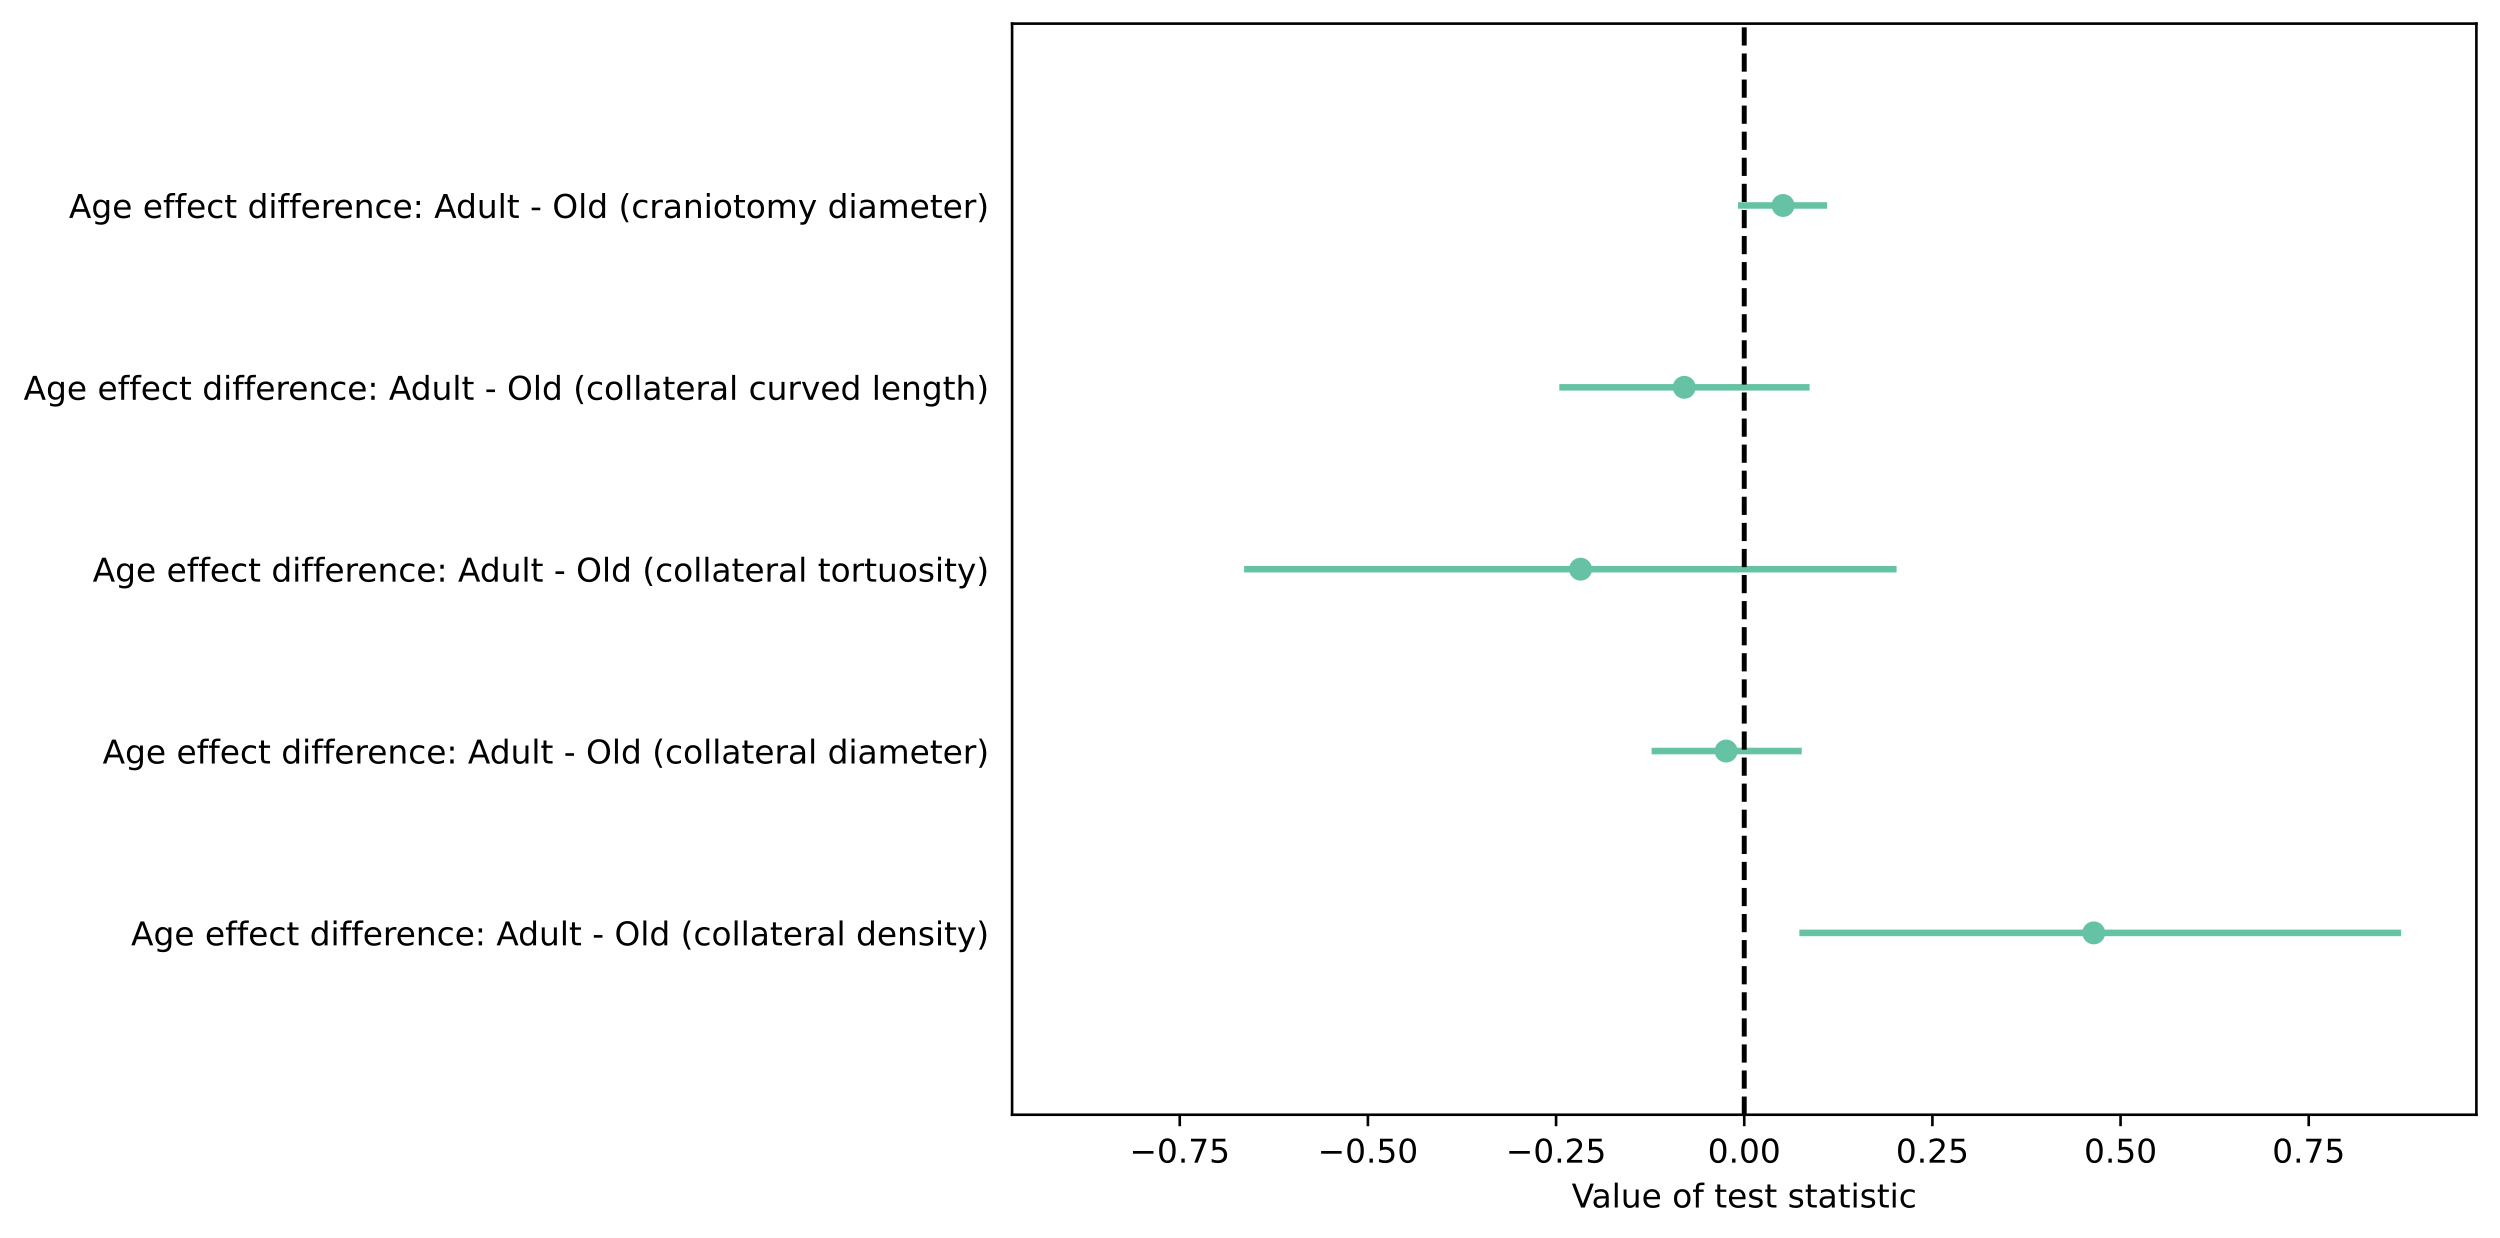
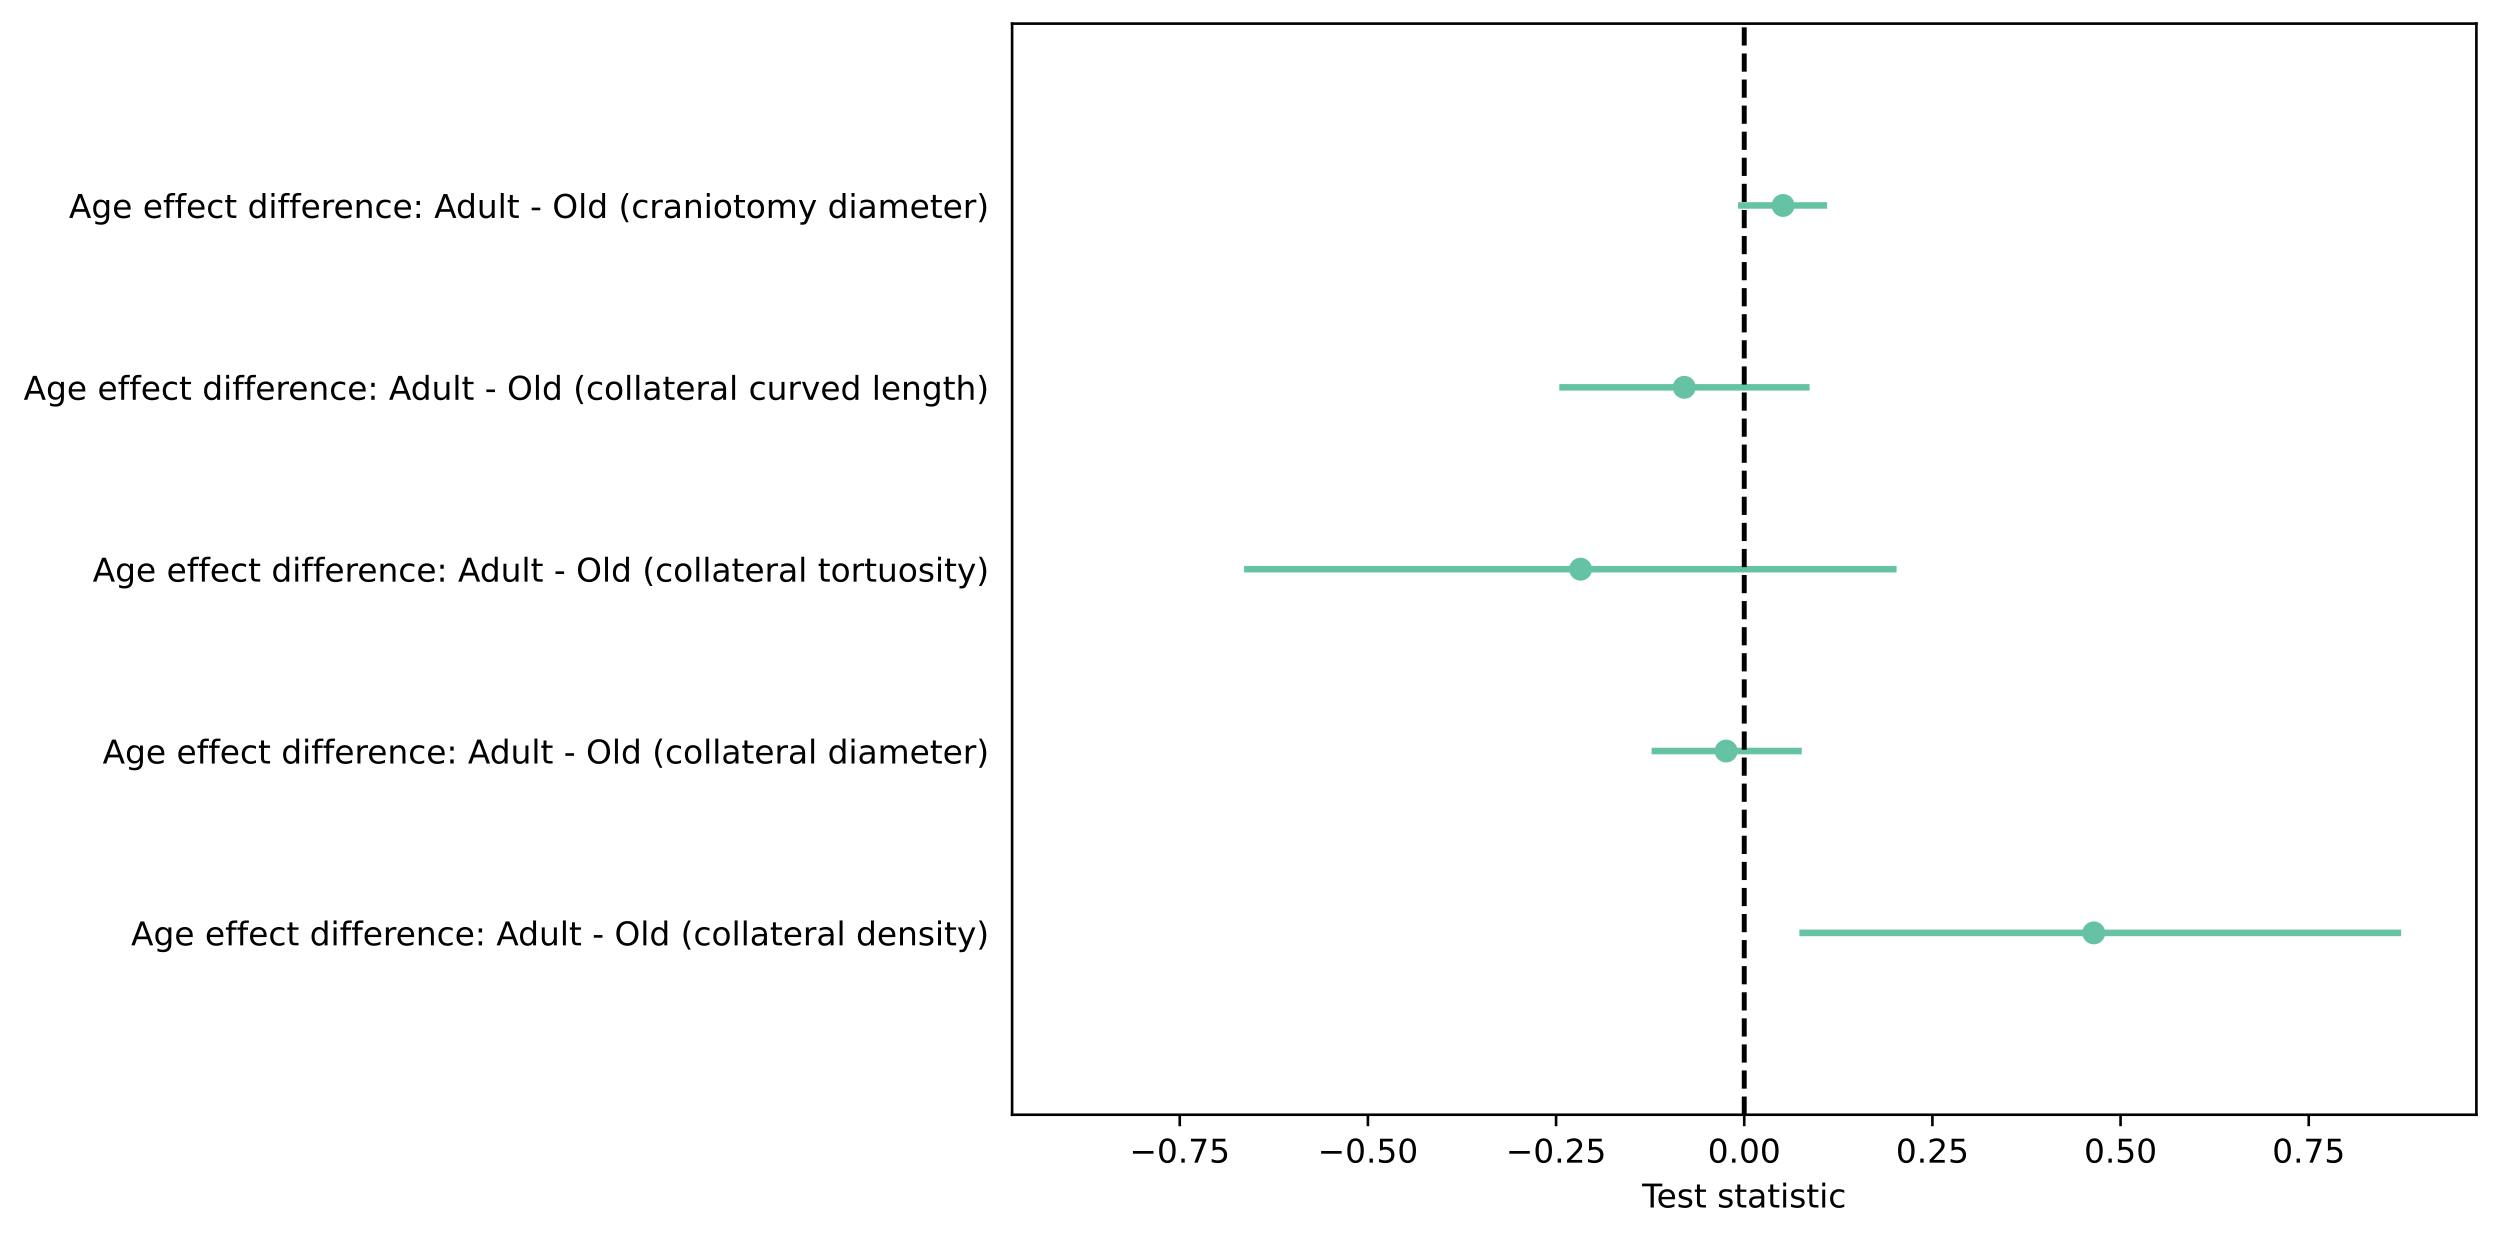
<svg xmlns="http://www.w3.org/2000/svg" xmlns:xlink="http://www.w3.org/1999/xlink" width="762.144pt" height="377.396pt" viewBox="0 0 762.144 377.396" version="1.1">
  <defs>
    <style type="text/css">*{stroke-linejoin: round; stroke-linecap: butt}</style>
  </defs>
  <g id="figure_1">
    <g id="patch_1">
      <path d="M 0 377.396  L 762.144 377.396  L 762.144 0  L 0 0  z " style="fill: #ffffff" />
    </g>
    <g id="axes_1">
      <g id="patch_2">
        <path d="M 308.544 339.84  L 754.944 339.84  L 754.944 7.2  L 308.544 7.2  z " style="fill: #ffffff" />
      </g>
      <g id="matplotlib.axis_1">
        <g id="xtick_1">
          <g id="line2d_1">
            <defs>
-               <path id="m395adecaec" d="M 0 0  L 0 3.5  " style="stroke: #000000; stroke-width: 0.8" />
+               <path id="mdbd7e977fb" d="M 0 0  L 0 3.5  " style="stroke: #000000; stroke-width: 0.8" />
            </defs>
            <g>
-               <use xlink:href="#m395adecaec" x="359.655" y="339.84" style="stroke: #000000; stroke-width: 0.8" />
+               <use xlink:href="#mdbd7e977fb" x="359.655" y="339.84" style="stroke: #000000; stroke-width: 0.8" />
            </g>
          </g>
          <g id="text_1">
            <g transform="translate(344.3326 354.4384) scale(0.1 -0.1)">
              <defs>
                <path id="DejaVuSans-2212" d="M 678 2272  L 4684 2272  L 4684 1741  L 678 1741  L 678 2272  z " transform="scale(0.015625)" />
                <path id="DejaVuSans-30" d="M 2034 4250  Q 1547 4250 1301 3770  Q 1056 3291 1056 2328  Q 1056 1369 1301 889  Q 1547 409 2034 409  Q 2525 409 2770 889  Q 3016 1369 3016 2328  Q 3016 3291 2770 3770  Q 2525 4250 2034 4250  z M 2034 4750  Q 2819 4750 3233 4129  Q 3647 3509 3647 2328  Q 3647 1150 3233 529  Q 2819 -91 2034 -91  Q 1250 -91 836 529  Q 422 1150 422 2328  Q 422 3509 836 4129  Q 1250 4750 2034 4750  z " transform="scale(0.015625)" />
                <path id="DejaVuSans-2e" d="M 684 794  L 1344 794  L 1344 0  L 684 0  L 684 794  z " transform="scale(0.015625)" />
                <path id="DejaVuSans-37" d="M 525 4666  L 3525 4666  L 3525 4397  L 1831 0  L 1172 0  L 2766 4134  L 525 4134  L 525 4666  z " transform="scale(0.015625)" />
                <path id="DejaVuSans-35" d="M 691 4666  L 3169 4666  L 3169 4134  L 1269 4134  L 1269 2991  Q 1406 3038 1543 3061  Q 1681 3084 1819 3084  Q 2600 3084 3056 2656  Q 3513 2228 3513 1497  Q 3513 744 3044 326  Q 2575 -91 1722 -91  Q 1428 -91 1123 -41  Q 819 9 494 109  L 494 744  Q 775 591 1075 516  Q 1375 441 1709 441  Q 2250 441 2565 725  Q 2881 1009 2881 1497  Q 2881 1984 2565 2268  Q 2250 2553 1709 2553  Q 1456 2553 1204 2497  Q 953 2441 691 2322  L 691 4666  z " transform="scale(0.015625)" />
              </defs>
              <use xlink:href="#DejaVuSans-2212" />
              <use xlink:href="#DejaVuSans-30" x="83.789" />
              <use xlink:href="#DejaVuSans-2e" x="147.412" />
              <use xlink:href="#DejaVuSans-37" x="179.199" />
              <use xlink:href="#DejaVuSans-35" x="242.822" />
            </g>
          </g>
        </g>
        <g id="xtick_2">
          <g id="line2d_2">
            <g>
-               <use xlink:href="#m395adecaec" x="417.018" y="339.84" style="stroke: #000000; stroke-width: 0.8" />
+               <use xlink:href="#mdbd7e977fb" x="417.018" y="339.84" style="stroke: #000000; stroke-width: 0.8" />
            </g>
          </g>
          <g id="text_2">
            <g transform="translate(401.6954 354.4384) scale(0.1 -0.1)">
              <use xlink:href="#DejaVuSans-2212" />
              <use xlink:href="#DejaVuSans-30" x="83.789" />
              <use xlink:href="#DejaVuSans-2e" x="147.412" />
              <use xlink:href="#DejaVuSans-35" x="179.199" />
              <use xlink:href="#DejaVuSans-30" x="242.822" />
            </g>
          </g>
        </g>
        <g id="xtick_3">
          <g id="line2d_3">
            <g>
-               <use xlink:href="#m395adecaec" x="474.381" y="339.84" style="stroke: #000000; stroke-width: 0.8" />
+               <use xlink:href="#mdbd7e977fb" x="474.381" y="339.84" style="stroke: #000000; stroke-width: 0.8" />
            </g>
          </g>
          <g id="text_3">
            <g transform="translate(459.0583 354.4384) scale(0.1 -0.1)">
              <defs>
                <path id="DejaVuSans-32" d="M 1228 531  L 3431 531  L 3431 0  L 469 0  L 469 531  Q 828 903 1448 1529  Q 2069 2156 2228 2338  Q 2531 2678 2651 2914  Q 2772 3150 2772 3378  Q 2772 3750 2511 3984  Q 2250 4219 1831 4219  Q 1534 4219 1204 4116  Q 875 4013 500 3803  L 500 4441  Q 881 4594 1212 4672  Q 1544 4750 1819 4750  Q 2544 4750 2975 4387  Q 3406 4025 3406 3419  Q 3406 3131 3298 2873  Q 3191 2616 2906 2266  Q 2828 2175 2409 1742  Q 1991 1309 1228 531  z " transform="scale(0.015625)" />
              </defs>
              <use xlink:href="#DejaVuSans-2212" />
              <use xlink:href="#DejaVuSans-30" x="83.789" />
              <use xlink:href="#DejaVuSans-2e" x="147.412" />
              <use xlink:href="#DejaVuSans-32" x="179.199" />
              <use xlink:href="#DejaVuSans-35" x="242.822" />
            </g>
          </g>
        </g>
        <g id="xtick_4">
          <g id="line2d_4">
            <g>
-               <use xlink:href="#m395adecaec" x="531.744" y="339.84" style="stroke: #000000; stroke-width: 0.8" />
+               <use xlink:href="#mdbd7e977fb" x="531.744" y="339.84" style="stroke: #000000; stroke-width: 0.8" />
            </g>
          </g>
          <g id="text_4">
            <g transform="translate(520.6109 354.4384) scale(0.1 -0.1)">
              <use xlink:href="#DejaVuSans-30" />
              <use xlink:href="#DejaVuSans-2e" x="63.623" />
              <use xlink:href="#DejaVuSans-30" x="95.41" />
              <use xlink:href="#DejaVuSans-30" x="159.033" />
            </g>
          </g>
        </g>
        <g id="xtick_5">
          <g id="line2d_5">
            <g>
-               <use xlink:href="#m395adecaec" x="589.107" y="339.84" style="stroke: #000000; stroke-width: 0.8" />
+               <use xlink:href="#mdbd7e977fb" x="589.107" y="339.84" style="stroke: #000000; stroke-width: 0.8" />
            </g>
          </g>
          <g id="text_5">
            <g transform="translate(577.9738 354.4384) scale(0.1 -0.1)">
              <use xlink:href="#DejaVuSans-30" />
              <use xlink:href="#DejaVuSans-2e" x="63.623" />
              <use xlink:href="#DejaVuSans-32" x="95.41" />
              <use xlink:href="#DejaVuSans-35" x="159.033" />
            </g>
          </g>
        </g>
        <g id="xtick_6">
          <g id="line2d_6">
            <g>
-               <use xlink:href="#m395adecaec" x="646.469" y="339.84" style="stroke: #000000; stroke-width: 0.8" />
+               <use xlink:href="#mdbd7e977fb" x="646.469" y="339.84" style="stroke: #000000; stroke-width: 0.8" />
            </g>
          </g>
          <g id="text_6">
            <g transform="translate(635.3366 354.4384) scale(0.1 -0.1)">
              <use xlink:href="#DejaVuSans-30" />
              <use xlink:href="#DejaVuSans-2e" x="63.623" />
              <use xlink:href="#DejaVuSans-35" x="95.41" />
              <use xlink:href="#DejaVuSans-30" x="159.033" />
            </g>
          </g>
        </g>
        <g id="xtick_7">
          <g id="line2d_7">
            <g>
-               <use xlink:href="#m395adecaec" x="703.832" y="339.84" style="stroke: #000000; stroke-width: 0.8" />
+               <use xlink:href="#mdbd7e977fb" x="703.832" y="339.84" style="stroke: #000000; stroke-width: 0.8" />
            </g>
          </g>
          <g id="text_7">
            <g transform="translate(692.6994 354.4384) scale(0.1 -0.1)">
              <use xlink:href="#DejaVuSans-30" />
              <use xlink:href="#DejaVuSans-2e" x="63.623" />
              <use xlink:href="#DejaVuSans-37" x="95.41" />
              <use xlink:href="#DejaVuSans-35" x="159.033" />
            </g>
          </g>
        </g>
        <g id="text_8">
-           <g transform="translate(479.143 368.1166) scale(0.1 -0.1)">
+           <g transform="translate(500.6281 368.1166) scale(0.1 -0.1)">
            <defs>
-               <path id="DejaVuSans-56" d="M 1831 0  L 50 4666  L 709 4666  L 2188 738  L 3669 4666  L 4325 4666  L 2547 0  L 1831 0  z " transform="scale(0.015625)" />
+               <path id="DejaVuSans-54" d="M -19 4666  L 3928 4666  L 3928 4134  L 2272 4134  L 2272 0  L 1638 0  L 1638 4134  L -19 4134  L -19 4666  z " transform="scale(0.015625)" />
+               <path id="DejaVuSans-65" d="M 3597 1894  L 3597 1613  L 953 1613  Q 991 1019 1311 708  Q 1631 397 2203 397  Q 2534 397 2845 478  Q 3156 559 3463 722  L 3463 178  Q 3153 47 2828 -22  Q 2503 -91 2169 -91  Q 1331 -91 842 396  Q 353 884 353 1716  Q 353 2575 817 3079  Q 1281 3584 2069 3584  Q 2775 3584 3186 3129  Q 3597 2675 3597 1894  z M 3022 2063  Q 3016 2534 2758 2815  Q 2500 3097 2075 3097  Q 1594 3097 1305 2825  Q 1016 2553 972 2059  L 3022 2063  z " transform="scale(0.015625)" />
+               <path id="DejaVuSans-73" d="M 2834 3397  L 2834 2853  Q 2591 2978 2328 3040  Q 2066 3103 1784 3103  Q 1356 3103 1142 2972  Q 928 2841 928 2578  Q 928 2378 1081 2264  Q 1234 2150 1697 2047  L 1894 2003  Q 2506 1872 2764 1633  Q 3022 1394 3022 966  Q 3022 478 2636 193  Q 2250 -91 1575 -91  Q 1294 -91 989 -36  Q 684 19 347 128  L 347 722  Q 666 556 975 473  Q 1284 391 1588 391  Q 1994 391 2212 530  Q 2431 669 2431 922  Q 2431 1156 2273 1281  Q 2116 1406 1581 1522  L 1381 1569  Q 847 1681 609 1914  Q 372 2147 372 2553  Q 372 3047 722 3315  Q 1072 3584 1716 3584  Q 2034 3584 2315 3537  Q 2597 3491 2834 3397  z " transform="scale(0.015625)" />
+               <path id="DejaVuSans-74" d="M 1172 4494  L 1172 3500  L 2356 3500  L 2356 3053  L 1172 3053  L 1172 1153  Q 1172 725 1289 603  Q 1406 481 1766 481  L 2356 481  L 2356 0  L 1766 0  Q 1100 0 847 248  Q 594 497 594 1153  L 594 3053  L 172 3053  L 172 3500  L 594 3500  L 594 4494  L 1172 4494  z " transform="scale(0.015625)" />
+               <path id="DejaVuSans-20" transform="scale(0.015625)" />
              <path id="DejaVuSans-61" d="M 2194 1759  Q 1497 1759 1228 1600  Q 959 1441 959 1056  Q 959 750 1161 570  Q 1363 391 1709 391  Q 2188 391 2477 730  Q 2766 1069 2766 1631  L 2766 1759  L 2194 1759  z M 3341 1997  L 3341 0  L 2766 0  L 2766 531  Q 2569 213 2275 61  Q 1981 -91 1556 -91  Q 1019 -91 701 211  Q 384 513 384 1019  Q 384 1609 779 1909  Q 1175 2209 1959 2209  L 2766 2209  L 2766 2266  Q 2766 2663 2505 2880  Q 2244 3097 1772 3097  Q 1472 3097 1187 3025  Q 903 2953 641 2809  L 641 3341  Q 956 3463 1253 3523  Q 1550 3584 1831 3584  Q 2591 3584 2966 3190  Q 3341 2797 3341 1997  z " transform="scale(0.015625)" />
-               <path id="DejaVuSans-6c" d="M 603 4863  L 1178 4863  L 1178 0  L 603 0  L 603 4863  z " transform="scale(0.015625)" />
-               <path id="DejaVuSans-75" d="M 544 1381  L 544 3500  L 1119 3500  L 1119 1403  Q 1119 906 1312 657  Q 1506 409 1894 409  Q 2359 409 2629 706  Q 2900 1003 2900 1516  L 2900 3500  L 3475 3500  L 3475 0  L 2900 0  L 2900 538  Q 2691 219 2414 64  Q 2138 -91 1772 -91  Q 1169 -91 856 284  Q 544 659 544 1381  z M 1991 3584  L 1991 3584  z " transform="scale(0.015625)" />
-               <path id="DejaVuSans-65" d="M 3597 1894  L 3597 1613  L 953 1613  Q 991 1019 1311 708  Q 1631 397 2203 397  Q 2534 397 2845 478  Q 3156 559 3463 722  L 3463 178  Q 3153 47 2828 -22  Q 2503 -91 2169 -91  Q 1331 -91 842 396  Q 353 884 353 1716  Q 353 2575 817 3079  Q 1281 3584 2069 3584  Q 2775 3584 3186 3129  Q 3597 2675 3597 1894  z M 3022 2063  Q 3016 2534 2758 2815  Q 2500 3097 2075 3097  Q 1594 3097 1305 2825  Q 1016 2553 972 2059  L 3022 2063  z " transform="scale(0.015625)" />
-               <path id="DejaVuSans-20" transform="scale(0.015625)" />
-               <path id="DejaVuSans-6f" d="M 1959 3097  Q 1497 3097 1228 2736  Q 959 2375 959 1747  Q 959 1119 1226 758  Q 1494 397 1959 397  Q 2419 397 2687 759  Q 2956 1122 2956 1747  Q 2956 2369 2687 2733  Q 2419 3097 1959 3097  z M 1959 3584  Q 2709 3584 3137 3096  Q 3566 2609 3566 1747  Q 3566 888 3137 398  Q 2709 -91 1959 -91  Q 1206 -91 779 398  Q 353 888 353 1747  Q 353 2609 779 3096  Q 1206 3584 1959 3584  z " transform="scale(0.015625)" />
-               <path id="DejaVuSans-66" d="M 2375 4863  L 2375 4384  L 1825 4384  Q 1516 4384 1395 4259  Q 1275 4134 1275 3809  L 1275 3500  L 2222 3500  L 2222 3053  L 1275 3053  L 1275 0  L 697 0  L 697 3053  L 147 3053  L 147 3500  L 697 3500  L 697 3744  Q 697 4328 969 4595  Q 1241 4863 1831 4863  L 2375 4863  z " transform="scale(0.015625)" />
-               <path id="DejaVuSans-74" d="M 1172 4494  L 1172 3500  L 2356 3500  L 2356 3053  L 1172 3053  L 1172 1153  Q 1172 725 1289 603  Q 1406 481 1766 481  L 2356 481  L 2356 0  L 1766 0  Q 1100 0 847 248  Q 594 497 594 1153  L 594 3053  L 172 3053  L 172 3500  L 594 3500  L 594 4494  L 1172 4494  z " transform="scale(0.015625)" />
-               <path id="DejaVuSans-73" d="M 2834 3397  L 2834 2853  Q 2591 2978 2328 3040  Q 2066 3103 1784 3103  Q 1356 3103 1142 2972  Q 928 2841 928 2578  Q 928 2378 1081 2264  Q 1234 2150 1697 2047  L 1894 2003  Q 2506 1872 2764 1633  Q 3022 1394 3022 966  Q 3022 478 2636 193  Q 2250 -91 1575 -91  Q 1294 -91 989 -36  Q 684 19 347 128  L 347 722  Q 666 556 975 473  Q 1284 391 1588 391  Q 1994 391 2212 530  Q 2431 669 2431 922  Q 2431 1156 2273 1281  Q 2116 1406 1581 1522  L 1381 1569  Q 847 1681 609 1914  Q 372 2147 372 2553  Q 372 3047 722 3315  Q 1072 3584 1716 3584  Q 2034 3584 2315 3537  Q 2597 3491 2834 3397  z " transform="scale(0.015625)" />
              <path id="DejaVuSans-69" d="M 603 3500  L 1178 3500  L 1178 0  L 603 0  L 603 3500  z M 603 4863  L 1178 4863  L 1178 4134  L 603 4134  L 603 4863  z " transform="scale(0.015625)" />
              <path id="DejaVuSans-63" d="M 3122 3366  L 3122 2828  Q 2878 2963 2633 3030  Q 2388 3097 2138 3097  Q 1578 3097 1268 2742  Q 959 2388 959 1747  Q 959 1106 1268 751  Q 1578 397 2138 397  Q 2388 397 2633 464  Q 2878 531 3122 666  L 3122 134  Q 2881 22 2623 -34  Q 2366 -91 2075 -91  Q 1284 -91 818 406  Q 353 903 353 1747  Q 353 2603 823 3093  Q 1294 3584 2113 3584  Q 2378 3584 2631 3529  Q 2884 3475 3122 3366  z " transform="scale(0.015625)" />
            </defs>
-             <use xlink:href="#DejaVuSans-56" />
-             <use xlink:href="#DejaVuSans-61" x="60.658" />
-             <use xlink:href="#DejaVuSans-6c" x="121.938" />
-             <use xlink:href="#DejaVuSans-75" x="149.721" />
-             <use xlink:href="#DejaVuSans-65" x="213.1" />
-             <use xlink:href="#DejaVuSans-20" x="274.623" />
-             <use xlink:href="#DejaVuSans-6f" x="306.41" />
-             <use xlink:href="#DejaVuSans-66" x="367.592" />
-             <use xlink:href="#DejaVuSans-20" x="402.797" />
-             <use xlink:href="#DejaVuSans-74" x="434.584" />
-             <use xlink:href="#DejaVuSans-65" x="473.793" />
-             <use xlink:href="#DejaVuSans-73" x="535.316" />
-             <use xlink:href="#DejaVuSans-74" x="587.416" />
-             <use xlink:href="#DejaVuSans-20" x="626.625" />
-             <use xlink:href="#DejaVuSans-73" x="658.412" />
-             <use xlink:href="#DejaVuSans-74" x="710.512" />
-             <use xlink:href="#DejaVuSans-61" x="749.721" />
-             <use xlink:href="#DejaVuSans-74" x="811" />
-             <use xlink:href="#DejaVuSans-69" x="850.209" />
-             <use xlink:href="#DejaVuSans-73" x="877.992" />
-             <use xlink:href="#DejaVuSans-74" x="930.092" />
-             <use xlink:href="#DejaVuSans-69" x="969.301" />
-             <use xlink:href="#DejaVuSans-63" x="997.084" />
+             <use xlink:href="#DejaVuSans-54" />
+             <use xlink:href="#DejaVuSans-65" x="44.084" />
+             <use xlink:href="#DejaVuSans-73" x="105.607" />
+             <use xlink:href="#DejaVuSans-74" x="157.707" />
+             <use xlink:href="#DejaVuSans-20" x="196.916" />
+             <use xlink:href="#DejaVuSans-73" x="228.703" />
+             <use xlink:href="#DejaVuSans-74" x="280.803" />
+             <use xlink:href="#DejaVuSans-61" x="320.012" />
+             <use xlink:href="#DejaVuSans-74" x="381.291" />
+             <use xlink:href="#DejaVuSans-69" x="420.5" />
+             <use xlink:href="#DejaVuSans-73" x="448.283" />
+             <use xlink:href="#DejaVuSans-74" x="500.383" />
+             <use xlink:href="#DejaVuSans-69" x="539.592" />
+             <use xlink:href="#DejaVuSans-63" x="567.375" />
          </g>
        </g>
      </g>
      <g id="matplotlib.axis_2">
        <g id="ytick_1" />
        <g id="ytick_2">
          <g id="text_9">
            <g transform="translate(39.95469 288.1992) scale(0.1 -0.1)">
              <defs>
                <path id="DejaVuSans-41" d="M 2188 4044  L 1331 1722  L 3047 1722  L 2188 4044  z M 1831 4666  L 2547 4666  L 4325 0  L 3669 0  L 3244 1197  L 1141 1197  L 716 0  L 50 0  L 1831 4666  z " transform="scale(0.015625)" />
                <path id="DejaVuSans-67" d="M 2906 1791  Q 2906 2416 2648 2759  Q 2391 3103 1925 3103  Q 1463 3103 1205 2759  Q 947 2416 947 1791  Q 947 1169 1205 825  Q 1463 481 1925 481  Q 2391 481 2648 825  Q 2906 1169 2906 1791  z M 3481 434  Q 3481 -459 3084 -895  Q 2688 -1331 1869 -1331  Q 1566 -1331 1297 -1286  Q 1028 -1241 775 -1147  L 775 -588  Q 1028 -725 1275 -790  Q 1522 -856 1778 -856  Q 2344 -856 2625 -561  Q 2906 -266 2906 331  L 2906 616  Q 2728 306 2450 153  Q 2172 0 1784 0  Q 1141 0 747 490  Q 353 981 353 1791  Q 353 2603 747 3093  Q 1141 3584 1784 3584  Q 2172 3584 2450 3431  Q 2728 3278 2906 2969  L 2906 3500  L 3481 3500  L 3481 434  z " transform="scale(0.015625)" />
+                 <path id="DejaVuSans-66" d="M 2375 4863  L 2375 4384  L 1825 4384  Q 1516 4384 1395 4259  Q 1275 4134 1275 3809  L 1275 3500  L 2222 3500  L 2222 3053  L 1275 3053  L 1275 0  L 697 0  L 697 3053  L 147 3053  L 147 3500  L 697 3500  L 697 3744  Q 697 4328 969 4595  Q 1241 4863 1831 4863  L 2375 4863  z " transform="scale(0.015625)" />
                <path id="DejaVuSans-64" d="M 2906 2969  L 2906 4863  L 3481 4863  L 3481 0  L 2906 0  L 2906 525  Q 2725 213 2448 61  Q 2172 -91 1784 -91  Q 1150 -91 751 415  Q 353 922 353 1747  Q 353 2572 751 3078  Q 1150 3584 1784 3584  Q 2172 3584 2448 3432  Q 2725 3281 2906 2969  z M 947 1747  Q 947 1113 1208 752  Q 1469 391 1925 391  Q 2381 391 2643 752  Q 2906 1113 2906 1747  Q 2906 2381 2643 2742  Q 2381 3103 1925 3103  Q 1469 3103 1208 2742  Q 947 2381 947 1747  z " transform="scale(0.015625)" />
                <path id="DejaVuSans-72" d="M 2631 2963  Q 2534 3019 2420 3045  Q 2306 3072 2169 3072  Q 1681 3072 1420 2755  Q 1159 2438 1159 1844  L 1159 0  L 581 0  L 581 3500  L 1159 3500  L 1159 2956  Q 1341 3275 1631 3429  Q 1922 3584 2338 3584  Q 2397 3584 2469 3576  Q 2541 3569 2628 3553  L 2631 2963  z " transform="scale(0.015625)" />
                <path id="DejaVuSans-6e" d="M 3513 2113  L 3513 0  L 2938 0  L 2938 2094  Q 2938 2591 2744 2837  Q 2550 3084 2163 3084  Q 1697 3084 1428 2787  Q 1159 2491 1159 1978  L 1159 0  L 581 0  L 581 3500  L 1159 3500  L 1159 2956  Q 1366 3272 1645 3428  Q 1925 3584 2291 3584  Q 2894 3584 3203 3211  Q 3513 2838 3513 2113  z " transform="scale(0.015625)" />
                <path id="DejaVuSans-3a" d="M 750 794  L 1409 794  L 1409 0  L 750 0  L 750 794  z M 750 3309  L 1409 3309  L 1409 2516  L 750 2516  L 750 3309  z " transform="scale(0.015625)" />
+                 <path id="DejaVuSans-75" d="M 544 1381  L 544 3500  L 1119 3500  L 1119 1403  Q 1119 906 1312 657  Q 1506 409 1894 409  Q 2359 409 2629 706  Q 2900 1003 2900 1516  L 2900 3500  L 3475 3500  L 3475 0  L 2900 0  L 2900 538  Q 2691 219 2414 64  Q 2138 -91 1772 -91  Q 1169 -91 856 284  Q 544 659 544 1381  z M 1991 3584  L 1991 3584  z " transform="scale(0.015625)" />
+                 <path id="DejaVuSans-6c" d="M 603 4863  L 1178 4863  L 1178 0  L 603 0  L 603 4863  z " transform="scale(0.015625)" />
                <path id="DejaVuSans-2d" d="M 313 2009  L 1997 2009  L 1997 1497  L 313 1497  L 313 2009  z " transform="scale(0.015625)" />
                <path id="DejaVuSans-4f" d="M 2522 4238  Q 1834 4238 1429 3725  Q 1025 3213 1025 2328  Q 1025 1447 1429 934  Q 1834 422 2522 422  Q 3209 422 3611 934  Q 4013 1447 4013 2328  Q 4013 3213 3611 3725  Q 3209 4238 2522 4238  z M 2522 4750  Q 3503 4750 4090 4092  Q 4678 3434 4678 2328  Q 4678 1225 4090 567  Q 3503 -91 2522 -91  Q 1538 -91 948 565  Q 359 1222 359 2328  Q 359 3434 948 4092  Q 1538 4750 2522 4750  z " transform="scale(0.015625)" />
                <path id="DejaVuSans-28" d="M 1984 4856  Q 1566 4138 1362 3434  Q 1159 2731 1159 2009  Q 1159 1288 1364 580  Q 1569 -128 1984 -844  L 1484 -844  Q 1016 -109 783 600  Q 550 1309 550 2009  Q 550 2706 781 3412  Q 1013 4119 1484 4856  L 1984 4856  z " transform="scale(0.015625)" />
+                 <path id="DejaVuSans-6f" d="M 1959 3097  Q 1497 3097 1228 2736  Q 959 2375 959 1747  Q 959 1119 1226 758  Q 1494 397 1959 397  Q 2419 397 2687 759  Q 2956 1122 2956 1747  Q 2956 2369 2687 2733  Q 2419 3097 1959 3097  z M 1959 3584  Q 2709 3584 3137 3096  Q 3566 2609 3566 1747  Q 3566 888 3137 398  Q 2709 -91 1959 -91  Q 1206 -91 779 398  Q 353 888 353 1747  Q 353 2609 779 3096  Q 1206 3584 1959 3584  z " transform="scale(0.015625)" />
                <path id="DejaVuSans-79" d="M 2059 -325  Q 1816 -950 1584 -1140  Q 1353 -1331 966 -1331  L 506 -1331  L 506 -850  L 844 -850  Q 1081 -850 1212 -737  Q 1344 -625 1503 -206  L 1606 56  L 191 3500  L 800 3500  L 1894 763  L 2988 3500  L 3597 3500  L 2059 -325  z " transform="scale(0.015625)" />
                <path id="DejaVuSans-29" d="M 513 4856  L 1013 4856  Q 1481 4119 1714 3412  Q 1947 2706 1947 2009  Q 1947 1309 1714 600  Q 1481 -109 1013 -844  L 513 -844  Q 928 -128 1133 580  Q 1338 1288 1338 2009  Q 1338 2731 1133 3434  Q 928 4138 513 4856  z " transform="scale(0.015625)" />
              </defs>
              <use xlink:href="#DejaVuSans-41" />
              <use xlink:href="#DejaVuSans-67" x="68.408" />
              <use xlink:href="#DejaVuSans-65" x="131.885" />
              <use xlink:href="#DejaVuSans-20" x="193.408" />
              <use xlink:href="#DejaVuSans-65" x="225.195" />
              <use xlink:href="#DejaVuSans-66" x="286.719" />
              <use xlink:href="#DejaVuSans-66" x="321.924" />
              <use xlink:href="#DejaVuSans-65" x="357.129" />
              <use xlink:href="#DejaVuSans-63" x="418.652" />
              <use xlink:href="#DejaVuSans-74" x="473.633" />
              <use xlink:href="#DejaVuSans-20" x="512.842" />
              <use xlink:href="#DejaVuSans-64" x="544.629" />
              <use xlink:href="#DejaVuSans-69" x="608.105" />
              <use xlink:href="#DejaVuSans-66" x="635.889" />
              <use xlink:href="#DejaVuSans-66" x="671.094" />
              <use xlink:href="#DejaVuSans-65" x="706.299" />
              <use xlink:href="#DejaVuSans-72" x="767.822" />
              <use xlink:href="#DejaVuSans-65" x="806.686" />
              <use xlink:href="#DejaVuSans-6e" x="868.209" />
              <use xlink:href="#DejaVuSans-63" x="931.588" />
              <use xlink:href="#DejaVuSans-65" x="986.568" />
              <use xlink:href="#DejaVuSans-3a" x="1048.092" />
              <use xlink:href="#DejaVuSans-20" x="1081.783" />
              <use xlink:href="#DejaVuSans-41" x="1113.57" />
              <use xlink:href="#DejaVuSans-64" x="1180.229" />
              <use xlink:href="#DejaVuSans-75" x="1243.705" />
              <use xlink:href="#DejaVuSans-6c" x="1307.084" />
              <use xlink:href="#DejaVuSans-74" x="1334.867" />
              <use xlink:href="#DejaVuSans-20" x="1374.076" />
              <use xlink:href="#DejaVuSans-2d" x="1405.863" />
              <use xlink:href="#DejaVuSans-20" x="1441.947" />
              <use xlink:href="#DejaVuSans-4f" x="1473.734" />
              <use xlink:href="#DejaVuSans-6c" x="1552.445" />
              <use xlink:href="#DejaVuSans-64" x="1580.229" />
              <use xlink:href="#DejaVuSans-20" x="1643.705" />
              <use xlink:href="#DejaVuSans-28" x="1675.492" />
              <use xlink:href="#DejaVuSans-63" x="1714.506" />
              <use xlink:href="#DejaVuSans-6f" x="1769.486" />
              <use xlink:href="#DejaVuSans-6c" x="1830.668" />
              <use xlink:href="#DejaVuSans-6c" x="1858.451" />
              <use xlink:href="#DejaVuSans-61" x="1886.234" />
              <use xlink:href="#DejaVuSans-74" x="1947.514" />
              <use xlink:href="#DejaVuSans-65" x="1986.723" />
              <use xlink:href="#DejaVuSans-72" x="2048.246" />
              <use xlink:href="#DejaVuSans-61" x="2089.359" />
              <use xlink:href="#DejaVuSans-6c" x="2150.639" />
              <use xlink:href="#DejaVuSans-20" x="2178.422" />
              <use xlink:href="#DejaVuSans-64" x="2210.209" />
              <use xlink:href="#DejaVuSans-65" x="2273.686" />
              <use xlink:href="#DejaVuSans-6e" x="2335.209" />
              <use xlink:href="#DejaVuSans-73" x="2398.588" />
              <use xlink:href="#DejaVuSans-69" x="2450.688" />
              <use xlink:href="#DejaVuSans-74" x="2478.471" />
              <use xlink:href="#DejaVuSans-79" x="2517.68" />
              <use xlink:href="#DejaVuSans-29" x="2576.859" />
            </g>
          </g>
        </g>
        <g id="ytick_3">
          <g id="text_10">
            <g transform="translate(31.2875 232.7592) scale(0.1 -0.1)">
              <defs>
                <path id="DejaVuSans-6d" d="M 3328 2828  Q 3544 3216 3844 3400  Q 4144 3584 4550 3584  Q 5097 3584 5394 3201  Q 5691 2819 5691 2113  L 5691 0  L 5113 0  L 5113 2094  Q 5113 2597 4934 2840  Q 4756 3084 4391 3084  Q 3944 3084 3684 2787  Q 3425 2491 3425 1978  L 3425 0  L 2847 0  L 2847 2094  Q 2847 2600 2669 2842  Q 2491 3084 2119 3084  Q 1678 3084 1418 2786  Q 1159 2488 1159 1978  L 1159 0  L 581 0  L 581 3500  L 1159 3500  L 1159 2956  Q 1356 3278 1631 3431  Q 1906 3584 2284 3584  Q 2666 3584 2933 3390  Q 3200 3197 3328 2828  z " transform="scale(0.015625)" />
              </defs>
              <use xlink:href="#DejaVuSans-41" />
              <use xlink:href="#DejaVuSans-67" x="68.408" />
              <use xlink:href="#DejaVuSans-65" x="131.885" />
              <use xlink:href="#DejaVuSans-20" x="193.408" />
              <use xlink:href="#DejaVuSans-65" x="225.195" />
              <use xlink:href="#DejaVuSans-66" x="286.719" />
              <use xlink:href="#DejaVuSans-66" x="321.924" />
              <use xlink:href="#DejaVuSans-65" x="357.129" />
              <use xlink:href="#DejaVuSans-63" x="418.652" />
              <use xlink:href="#DejaVuSans-74" x="473.633" />
              <use xlink:href="#DejaVuSans-20" x="512.842" />
              <use xlink:href="#DejaVuSans-64" x="544.629" />
              <use xlink:href="#DejaVuSans-69" x="608.105" />
              <use xlink:href="#DejaVuSans-66" x="635.889" />
              <use xlink:href="#DejaVuSans-66" x="671.094" />
              <use xlink:href="#DejaVuSans-65" x="706.299" />
              <use xlink:href="#DejaVuSans-72" x="767.822" />
              <use xlink:href="#DejaVuSans-65" x="806.686" />
              <use xlink:href="#DejaVuSans-6e" x="868.209" />
              <use xlink:href="#DejaVuSans-63" x="931.588" />
              <use xlink:href="#DejaVuSans-65" x="986.568" />
              <use xlink:href="#DejaVuSans-3a" x="1048.092" />
              <use xlink:href="#DejaVuSans-20" x="1081.783" />
              <use xlink:href="#DejaVuSans-41" x="1113.57" />
              <use xlink:href="#DejaVuSans-64" x="1180.229" />
              <use xlink:href="#DejaVuSans-75" x="1243.705" />
              <use xlink:href="#DejaVuSans-6c" x="1307.084" />
              <use xlink:href="#DejaVuSans-74" x="1334.867" />
              <use xlink:href="#DejaVuSans-20" x="1374.076" />
              <use xlink:href="#DejaVuSans-2d" x="1405.863" />
              <use xlink:href="#DejaVuSans-20" x="1441.947" />
              <use xlink:href="#DejaVuSans-4f" x="1473.734" />
              <use xlink:href="#DejaVuSans-6c" x="1552.445" />
              <use xlink:href="#DejaVuSans-64" x="1580.229" />
              <use xlink:href="#DejaVuSans-20" x="1643.705" />
              <use xlink:href="#DejaVuSans-28" x="1675.492" />
              <use xlink:href="#DejaVuSans-63" x="1714.506" />
              <use xlink:href="#DejaVuSans-6f" x="1769.486" />
              <use xlink:href="#DejaVuSans-6c" x="1830.668" />
              <use xlink:href="#DejaVuSans-6c" x="1858.451" />
              <use xlink:href="#DejaVuSans-61" x="1886.234" />
              <use xlink:href="#DejaVuSans-74" x="1947.514" />
              <use xlink:href="#DejaVuSans-65" x="1986.723" />
              <use xlink:href="#DejaVuSans-72" x="2048.246" />
              <use xlink:href="#DejaVuSans-61" x="2089.359" />
              <use xlink:href="#DejaVuSans-6c" x="2150.639" />
              <use xlink:href="#DejaVuSans-20" x="2178.422" />
              <use xlink:href="#DejaVuSans-64" x="2210.209" />
              <use xlink:href="#DejaVuSans-69" x="2273.686" />
              <use xlink:href="#DejaVuSans-61" x="2301.469" />
              <use xlink:href="#DejaVuSans-6d" x="2362.748" />
              <use xlink:href="#DejaVuSans-65" x="2460.16" />
              <use xlink:href="#DejaVuSans-74" x="2521.684" />
              <use xlink:href="#DejaVuSans-65" x="2560.893" />
              <use xlink:href="#DejaVuSans-72" x="2622.416" />
              <use xlink:href="#DejaVuSans-29" x="2663.529" />
            </g>
          </g>
        </g>
        <g id="ytick_4">
          <g id="text_11">
            <g transform="translate(28.26719 177.3192) scale(0.1 -0.1)">
              <use xlink:href="#DejaVuSans-41" />
              <use xlink:href="#DejaVuSans-67" x="68.408" />
              <use xlink:href="#DejaVuSans-65" x="131.885" />
              <use xlink:href="#DejaVuSans-20" x="193.408" />
              <use xlink:href="#DejaVuSans-65" x="225.195" />
              <use xlink:href="#DejaVuSans-66" x="286.719" />
              <use xlink:href="#DejaVuSans-66" x="321.924" />
              <use xlink:href="#DejaVuSans-65" x="357.129" />
              <use xlink:href="#DejaVuSans-63" x="418.652" />
              <use xlink:href="#DejaVuSans-74" x="473.633" />
              <use xlink:href="#DejaVuSans-20" x="512.842" />
              <use xlink:href="#DejaVuSans-64" x="544.629" />
              <use xlink:href="#DejaVuSans-69" x="608.105" />
              <use xlink:href="#DejaVuSans-66" x="635.889" />
              <use xlink:href="#DejaVuSans-66" x="671.094" />
              <use xlink:href="#DejaVuSans-65" x="706.299" />
              <use xlink:href="#DejaVuSans-72" x="767.822" />
              <use xlink:href="#DejaVuSans-65" x="806.686" />
              <use xlink:href="#DejaVuSans-6e" x="868.209" />
              <use xlink:href="#DejaVuSans-63" x="931.588" />
              <use xlink:href="#DejaVuSans-65" x="986.568" />
              <use xlink:href="#DejaVuSans-3a" x="1048.092" />
              <use xlink:href="#DejaVuSans-20" x="1081.783" />
              <use xlink:href="#DejaVuSans-41" x="1113.57" />
              <use xlink:href="#DejaVuSans-64" x="1180.229" />
              <use xlink:href="#DejaVuSans-75" x="1243.705" />
              <use xlink:href="#DejaVuSans-6c" x="1307.084" />
              <use xlink:href="#DejaVuSans-74" x="1334.867" />
              <use xlink:href="#DejaVuSans-20" x="1374.076" />
              <use xlink:href="#DejaVuSans-2d" x="1405.863" />
              <use xlink:href="#DejaVuSans-20" x="1441.947" />
              <use xlink:href="#DejaVuSans-4f" x="1473.734" />
              <use xlink:href="#DejaVuSans-6c" x="1552.445" />
              <use xlink:href="#DejaVuSans-64" x="1580.229" />
              <use xlink:href="#DejaVuSans-20" x="1643.705" />
              <use xlink:href="#DejaVuSans-28" x="1675.492" />
              <use xlink:href="#DejaVuSans-63" x="1714.506" />
              <use xlink:href="#DejaVuSans-6f" x="1769.486" />
              <use xlink:href="#DejaVuSans-6c" x="1830.668" />
              <use xlink:href="#DejaVuSans-6c" x="1858.451" />
              <use xlink:href="#DejaVuSans-61" x="1886.234" />
              <use xlink:href="#DejaVuSans-74" x="1947.514" />
              <use xlink:href="#DejaVuSans-65" x="1986.723" />
              <use xlink:href="#DejaVuSans-72" x="2048.246" />
              <use xlink:href="#DejaVuSans-61" x="2089.359" />
              <use xlink:href="#DejaVuSans-6c" x="2150.639" />
              <use xlink:href="#DejaVuSans-20" x="2178.422" />
              <use xlink:href="#DejaVuSans-74" x="2210.209" />
              <use xlink:href="#DejaVuSans-6f" x="2249.418" />
              <use xlink:href="#DejaVuSans-72" x="2310.6" />
              <use xlink:href="#DejaVuSans-74" x="2351.713" />
              <use xlink:href="#DejaVuSans-75" x="2390.922" />
              <use xlink:href="#DejaVuSans-6f" x="2454.301" />
              <use xlink:href="#DejaVuSans-73" x="2515.482" />
              <use xlink:href="#DejaVuSans-69" x="2567.582" />
              <use xlink:href="#DejaVuSans-74" x="2595.365" />
              <use xlink:href="#DejaVuSans-79" x="2634.574" />
              <use xlink:href="#DejaVuSans-29" x="2693.754" />
            </g>
          </g>
        </g>
        <g id="ytick_5">
          <g id="text_12">
            <g transform="translate(7.2 121.8792) scale(0.1 -0.1)">
              <defs>
                <path id="DejaVuSans-76" d="M 191 3500  L 800 3500  L 1894 563  L 2988 3500  L 3597 3500  L 2284 0  L 1503 0  L 191 3500  z " transform="scale(0.015625)" />
                <path id="DejaVuSans-68" d="M 3513 2113  L 3513 0  L 2938 0  L 2938 2094  Q 2938 2591 2744 2837  Q 2550 3084 2163 3084  Q 1697 3084 1428 2787  Q 1159 2491 1159 1978  L 1159 0  L 581 0  L 581 4863  L 1159 4863  L 1159 2956  Q 1366 3272 1645 3428  Q 1925 3584 2291 3584  Q 2894 3584 3203 3211  Q 3513 2838 3513 2113  z " transform="scale(0.015625)" />
              </defs>
              <use xlink:href="#DejaVuSans-41" />
              <use xlink:href="#DejaVuSans-67" x="68.408" />
              <use xlink:href="#DejaVuSans-65" x="131.885" />
              <use xlink:href="#DejaVuSans-20" x="193.408" />
              <use xlink:href="#DejaVuSans-65" x="225.195" />
              <use xlink:href="#DejaVuSans-66" x="286.719" />
              <use xlink:href="#DejaVuSans-66" x="321.924" />
              <use xlink:href="#DejaVuSans-65" x="357.129" />
              <use xlink:href="#DejaVuSans-63" x="418.652" />
              <use xlink:href="#DejaVuSans-74" x="473.633" />
              <use xlink:href="#DejaVuSans-20" x="512.842" />
              <use xlink:href="#DejaVuSans-64" x="544.629" />
              <use xlink:href="#DejaVuSans-69" x="608.105" />
              <use xlink:href="#DejaVuSans-66" x="635.889" />
              <use xlink:href="#DejaVuSans-66" x="671.094" />
              <use xlink:href="#DejaVuSans-65" x="706.299" />
              <use xlink:href="#DejaVuSans-72" x="767.822" />
              <use xlink:href="#DejaVuSans-65" x="806.686" />
              <use xlink:href="#DejaVuSans-6e" x="868.209" />
              <use xlink:href="#DejaVuSans-63" x="931.588" />
              <use xlink:href="#DejaVuSans-65" x="986.568" />
              <use xlink:href="#DejaVuSans-3a" x="1048.092" />
              <use xlink:href="#DejaVuSans-20" x="1081.783" />
              <use xlink:href="#DejaVuSans-41" x="1113.57" />
              <use xlink:href="#DejaVuSans-64" x="1180.229" />
              <use xlink:href="#DejaVuSans-75" x="1243.705" />
              <use xlink:href="#DejaVuSans-6c" x="1307.084" />
              <use xlink:href="#DejaVuSans-74" x="1334.867" />
              <use xlink:href="#DejaVuSans-20" x="1374.076" />
              <use xlink:href="#DejaVuSans-2d" x="1405.863" />
              <use xlink:href="#DejaVuSans-20" x="1441.947" />
              <use xlink:href="#DejaVuSans-4f" x="1473.734" />
              <use xlink:href="#DejaVuSans-6c" x="1552.445" />
              <use xlink:href="#DejaVuSans-64" x="1580.229" />
              <use xlink:href="#DejaVuSans-20" x="1643.705" />
              <use xlink:href="#DejaVuSans-28" x="1675.492" />
              <use xlink:href="#DejaVuSans-63" x="1714.506" />
              <use xlink:href="#DejaVuSans-6f" x="1769.486" />
              <use xlink:href="#DejaVuSans-6c" x="1830.668" />
              <use xlink:href="#DejaVuSans-6c" x="1858.451" />
              <use xlink:href="#DejaVuSans-61" x="1886.234" />
              <use xlink:href="#DejaVuSans-74" x="1947.514" />
              <use xlink:href="#DejaVuSans-65" x="1986.723" />
              <use xlink:href="#DejaVuSans-72" x="2048.246" />
              <use xlink:href="#DejaVuSans-61" x="2089.359" />
              <use xlink:href="#DejaVuSans-6c" x="2150.639" />
              <use xlink:href="#DejaVuSans-20" x="2178.422" />
              <use xlink:href="#DejaVuSans-63" x="2210.209" />
              <use xlink:href="#DejaVuSans-75" x="2265.189" />
              <use xlink:href="#DejaVuSans-72" x="2328.568" />
              <use xlink:href="#DejaVuSans-76" x="2369.682" />
              <use xlink:href="#DejaVuSans-65" x="2428.861" />
              <use xlink:href="#DejaVuSans-64" x="2490.385" />
              <use xlink:href="#DejaVuSans-20" x="2553.861" />
              <use xlink:href="#DejaVuSans-6c" x="2585.648" />
              <use xlink:href="#DejaVuSans-65" x="2613.432" />
              <use xlink:href="#DejaVuSans-6e" x="2674.955" />
              <use xlink:href="#DejaVuSans-67" x="2738.334" />
              <use xlink:href="#DejaVuSans-74" x="2801.811" />
              <use xlink:href="#DejaVuSans-68" x="2841.02" />
              <use xlink:href="#DejaVuSans-29" x="2904.398" />
            </g>
          </g>
        </g>
        <g id="ytick_6">
          <g id="text_13">
            <g transform="translate(21.00937 66.43922) scale(0.1 -0.1)">
              <use xlink:href="#DejaVuSans-41" />
              <use xlink:href="#DejaVuSans-67" x="68.408" />
              <use xlink:href="#DejaVuSans-65" x="131.885" />
              <use xlink:href="#DejaVuSans-20" x="193.408" />
              <use xlink:href="#DejaVuSans-65" x="225.195" />
              <use xlink:href="#DejaVuSans-66" x="286.719" />
              <use xlink:href="#DejaVuSans-66" x="321.924" />
              <use xlink:href="#DejaVuSans-65" x="357.129" />
              <use xlink:href="#DejaVuSans-63" x="418.652" />
              <use xlink:href="#DejaVuSans-74" x="473.633" />
              <use xlink:href="#DejaVuSans-20" x="512.842" />
              <use xlink:href="#DejaVuSans-64" x="544.629" />
              <use xlink:href="#DejaVuSans-69" x="608.105" />
              <use xlink:href="#DejaVuSans-66" x="635.889" />
              <use xlink:href="#DejaVuSans-66" x="671.094" />
              <use xlink:href="#DejaVuSans-65" x="706.299" />
              <use xlink:href="#DejaVuSans-72" x="767.822" />
              <use xlink:href="#DejaVuSans-65" x="806.686" />
              <use xlink:href="#DejaVuSans-6e" x="868.209" />
              <use xlink:href="#DejaVuSans-63" x="931.588" />
              <use xlink:href="#DejaVuSans-65" x="986.568" />
              <use xlink:href="#DejaVuSans-3a" x="1048.092" />
              <use xlink:href="#DejaVuSans-20" x="1081.783" />
              <use xlink:href="#DejaVuSans-41" x="1113.57" />
              <use xlink:href="#DejaVuSans-64" x="1180.229" />
              <use xlink:href="#DejaVuSans-75" x="1243.705" />
              <use xlink:href="#DejaVuSans-6c" x="1307.084" />
              <use xlink:href="#DejaVuSans-74" x="1334.867" />
              <use xlink:href="#DejaVuSans-20" x="1374.076" />
              <use xlink:href="#DejaVuSans-2d" x="1405.863" />
              <use xlink:href="#DejaVuSans-20" x="1441.947" />
              <use xlink:href="#DejaVuSans-4f" x="1473.734" />
              <use xlink:href="#DejaVuSans-6c" x="1552.445" />
              <use xlink:href="#DejaVuSans-64" x="1580.229" />
              <use xlink:href="#DejaVuSans-20" x="1643.705" />
              <use xlink:href="#DejaVuSans-28" x="1675.492" />
              <use xlink:href="#DejaVuSans-63" x="1714.506" />
              <use xlink:href="#DejaVuSans-72" x="1769.486" />
              <use xlink:href="#DejaVuSans-61" x="1810.6" />
              <use xlink:href="#DejaVuSans-6e" x="1871.879" />
              <use xlink:href="#DejaVuSans-69" x="1935.258" />
              <use xlink:href="#DejaVuSans-6f" x="1963.041" />
              <use xlink:href="#DejaVuSans-74" x="2024.223" />
              <use xlink:href="#DejaVuSans-6f" x="2063.432" />
              <use xlink:href="#DejaVuSans-6d" x="2124.613" />
              <use xlink:href="#DejaVuSans-79" x="2222.025" />
              <use xlink:href="#DejaVuSans-20" x="2281.205" />
              <use xlink:href="#DejaVuSans-64" x="2312.992" />
              <use xlink:href="#DejaVuSans-69" x="2376.469" />
              <use xlink:href="#DejaVuSans-61" x="2404.252" />
              <use xlink:href="#DejaVuSans-6d" x="2465.531" />
              <use xlink:href="#DejaVuSans-65" x="2562.943" />
              <use xlink:href="#DejaVuSans-74" x="2624.467" />
              <use xlink:href="#DejaVuSans-65" x="2663.676" />
              <use xlink:href="#DejaVuSans-72" x="2725.199" />
              <use xlink:href="#DejaVuSans-29" x="2766.312" />
            </g>
          </g>
        </g>
        <g id="ytick_7" />
      </g>
      <g id="LineCollection_1">
-         <path d="M 548.549 284.4  L 731.999 284.4  " clip-path="url(#peca306c1cc)" style="fill: none; stroke: #66c2a5; stroke-width: 2" />
+         <path d="M 548.549 284.4  L 731.999 284.4  " clip-path="url(#p98dcf11112)" style="fill: none; stroke: #66c2a5; stroke-width: 2" />
      </g>
      <g id="line2d_8">
-         <path d="M 638.299 284.4  " clip-path="url(#peca306c1cc)" style="fill: none; stroke: #66c2a5; stroke-width: 1.5; stroke-linecap: square" />
+         <path d="M 638.299 284.4  " clip-path="url(#p98dcf11112)" style="fill: none; stroke: #66c2a5; stroke-width: 1.5; stroke-linecap: square" />
        <defs>
-           <path id="m13c87be23a" d="M 0 3  C 0.796 3 1.559 2.684 2.121 2.121  C 2.684 1.559 3 0.796 3 0  C 3 -0.796 2.684 -1.559 2.121 -2.121  C 1.559 -2.684 0.796 -3 0 -3  C -0.796 -3 -1.559 -2.684 -2.121 -2.121  C -2.684 -1.559 -3 -0.796 -3 0  C -3 0.796 -2.684 1.559 -2.121 2.121  C -1.559 2.684 -0.796 3 0 3  z " style="stroke: #66c2a5" />
+           <path id="m75d63fbb8a" d="M 0 3  C 0.796 3 1.559 2.684 2.121 2.121  C 2.684 1.559 3 0.796 3 0  C 3 -0.796 2.684 -1.559 2.121 -2.121  C 1.559 -2.684 0.796 -3 0 -3  C -0.796 -3 -1.559 -2.684 -2.121 -2.121  C -2.684 -1.559 -3 -0.796 -3 0  C -3 0.796 -2.684 1.559 -2.121 2.121  C -1.559 2.684 -0.796 3 0 3  z " style="stroke: #66c2a5" />
        </defs>
-         <g clip-path="url(#peca306c1cc)">
-           <use xlink:href="#m13c87be23a" x="638.299" y="284.4" style="fill: #66c2a5; stroke: #66c2a5" />
+         <g clip-path="url(#p98dcf11112)">
+           <use xlink:href="#m75d63fbb8a" x="638.299" y="284.4" style="fill: #66c2a5; stroke: #66c2a5" />
        </g>
      </g>
      <g id="LineCollection_2">
-         <path d="M 503.501 228.96  L 549.277 228.96  " clip-path="url(#peca306c1cc)" style="fill: none; stroke: #66c2a5; stroke-width: 2" />
+         <path d="M 503.501 228.96  L 549.277 228.96  " clip-path="url(#p98dcf11112)" style="fill: none; stroke: #66c2a5; stroke-width: 2" />
      </g>
      <g id="line2d_9">
-         <path d="M 526.217 228.96  " clip-path="url(#peca306c1cc)" style="fill: none; stroke: #66c2a5; stroke-width: 1.5; stroke-linecap: square" />
-         <g clip-path="url(#peca306c1cc)">
-           <use xlink:href="#m13c87be23a" x="526.217" y="228.96" style="fill: #66c2a5; stroke: #66c2a5" />
+         <path d="M 526.217 228.96  " clip-path="url(#p98dcf11112)" style="fill: none; stroke: #66c2a5; stroke-width: 1.5; stroke-linecap: square" />
+         <g clip-path="url(#p98dcf11112)">
+           <use xlink:href="#m75d63fbb8a" x="526.217" y="228.96" style="fill: #66c2a5; stroke: #66c2a5" />
        </g>
      </g>
      <g id="LineCollection_3">
-         <path d="M 379.273 173.52  L 578.192 173.52  " clip-path="url(#peca306c1cc)" style="fill: none; stroke: #66c2a5; stroke-width: 2" />
+         <path d="M 379.273 173.52  L 578.192 173.52  " clip-path="url(#p98dcf11112)" style="fill: none; stroke: #66c2a5; stroke-width: 2" />
      </g>
      <g id="line2d_10">
-         <path d="M 481.854 173.52  " clip-path="url(#peca306c1cc)" style="fill: none; stroke: #66c2a5; stroke-width: 1.5; stroke-linecap: square" />
-         <g clip-path="url(#peca306c1cc)">
-           <use xlink:href="#m13c87be23a" x="481.854" y="173.52" style="fill: #66c2a5; stroke: #66c2a5" />
+         <path d="M 481.854 173.52  " clip-path="url(#p98dcf11112)" style="fill: none; stroke: #66c2a5; stroke-width: 1.5; stroke-linecap: square" />
+         <g clip-path="url(#p98dcf11112)">
+           <use xlink:href="#m75d63fbb8a" x="481.854" y="173.52" style="fill: #66c2a5; stroke: #66c2a5" />
        </g>
      </g>
      <g id="LineCollection_4">
-         <path d="M 475.361 118.08  L 551.672 118.08  " clip-path="url(#peca306c1cc)" style="fill: none; stroke: #66c2a5; stroke-width: 2" />
+         <path d="M 475.361 118.08  L 551.672 118.08  " clip-path="url(#p98dcf11112)" style="fill: none; stroke: #66c2a5; stroke-width: 2" />
      </g>
      <g id="line2d_11">
-         <path d="M 513.465 118.08  " clip-path="url(#peca306c1cc)" style="fill: none; stroke: #66c2a5; stroke-width: 1.5; stroke-linecap: square" />
-         <g clip-path="url(#peca306c1cc)">
-           <use xlink:href="#m13c87be23a" x="513.465" y="118.08" style="fill: #66c2a5; stroke: #66c2a5" />
+         <path d="M 513.465 118.08  " clip-path="url(#p98dcf11112)" style="fill: none; stroke: #66c2a5; stroke-width: 1.5; stroke-linecap: square" />
+         <g clip-path="url(#p98dcf11112)">
+           <use xlink:href="#m75d63fbb8a" x="513.465" y="118.08" style="fill: #66c2a5; stroke: #66c2a5" />
        </g>
      </g>
      <g id="LineCollection_5">
-         <path d="M 529.85 62.64  L 557.015 62.64  " clip-path="url(#peca306c1cc)" style="fill: none; stroke: #66c2a5; stroke-width: 2" />
+         <path d="M 529.85 62.64  L 557.015 62.64  " clip-path="url(#p98dcf11112)" style="fill: none; stroke: #66c2a5; stroke-width: 2" />
      </g>
      <g id="line2d_12">
-         <path d="M 543.588 62.64  " clip-path="url(#peca306c1cc)" style="fill: none; stroke: #66c2a5; stroke-width: 1.5; stroke-linecap: square" />
-         <g clip-path="url(#peca306c1cc)">
-           <use xlink:href="#m13c87be23a" x="543.588" y="62.64" style="fill: #66c2a5; stroke: #66c2a5" />
+         <path d="M 543.588 62.64  " clip-path="url(#p98dcf11112)" style="fill: none; stroke: #66c2a5; stroke-width: 1.5; stroke-linecap: square" />
+         <g clip-path="url(#p98dcf11112)">
+           <use xlink:href="#m75d63fbb8a" x="543.588" y="62.64" style="fill: #66c2a5; stroke: #66c2a5" />
        </g>
      </g>
      <g id="line2d_13">
-         <path d="M 531.744 339.84  L 531.744 7.2  " clip-path="url(#peca306c1cc)" style="fill: none; stroke-dasharray: 5.55,2.4; stroke-dashoffset: 0; stroke: #000000; stroke-width: 1.5" />
+         <path d="M 531.744 339.84  L 531.744 7.2  " clip-path="url(#p98dcf11112)" style="fill: none; stroke-dasharray: 5.55,2.4; stroke-dashoffset: 0; stroke: #000000; stroke-width: 1.5" />
      </g>
      <g id="patch_3">
        <path d="M 308.544 339.84  L 308.544 7.2  " style="fill: none; stroke: #000000; stroke-width: 0.8; stroke-linejoin: miter; stroke-linecap: square" />
      </g>
      <g id="patch_4">
        <path d="M 754.944 339.84  L 754.944 7.2  " style="fill: none; stroke: #000000; stroke-width: 0.8; stroke-linejoin: miter; stroke-linecap: square" />
      </g>
      <g id="patch_5">
        <path d="M 308.544 339.84  L 754.944 339.84  " style="fill: none; stroke: #000000; stroke-width: 0.8; stroke-linejoin: miter; stroke-linecap: square" />
      </g>
      <g id="patch_6">
        <path d="M 308.544 7.2  L 754.944 7.2  " style="fill: none; stroke: #000000; stroke-width: 0.8; stroke-linejoin: miter; stroke-linecap: square" />
      </g>
    </g>
  </g>
  <defs>
-     <clipPath id="peca306c1cc">
+     <clipPath id="p98dcf11112">
      <rect x="308.544" y="7.2" width="446.4" height="332.64" />
    </clipPath>
  </defs>
</svg>
